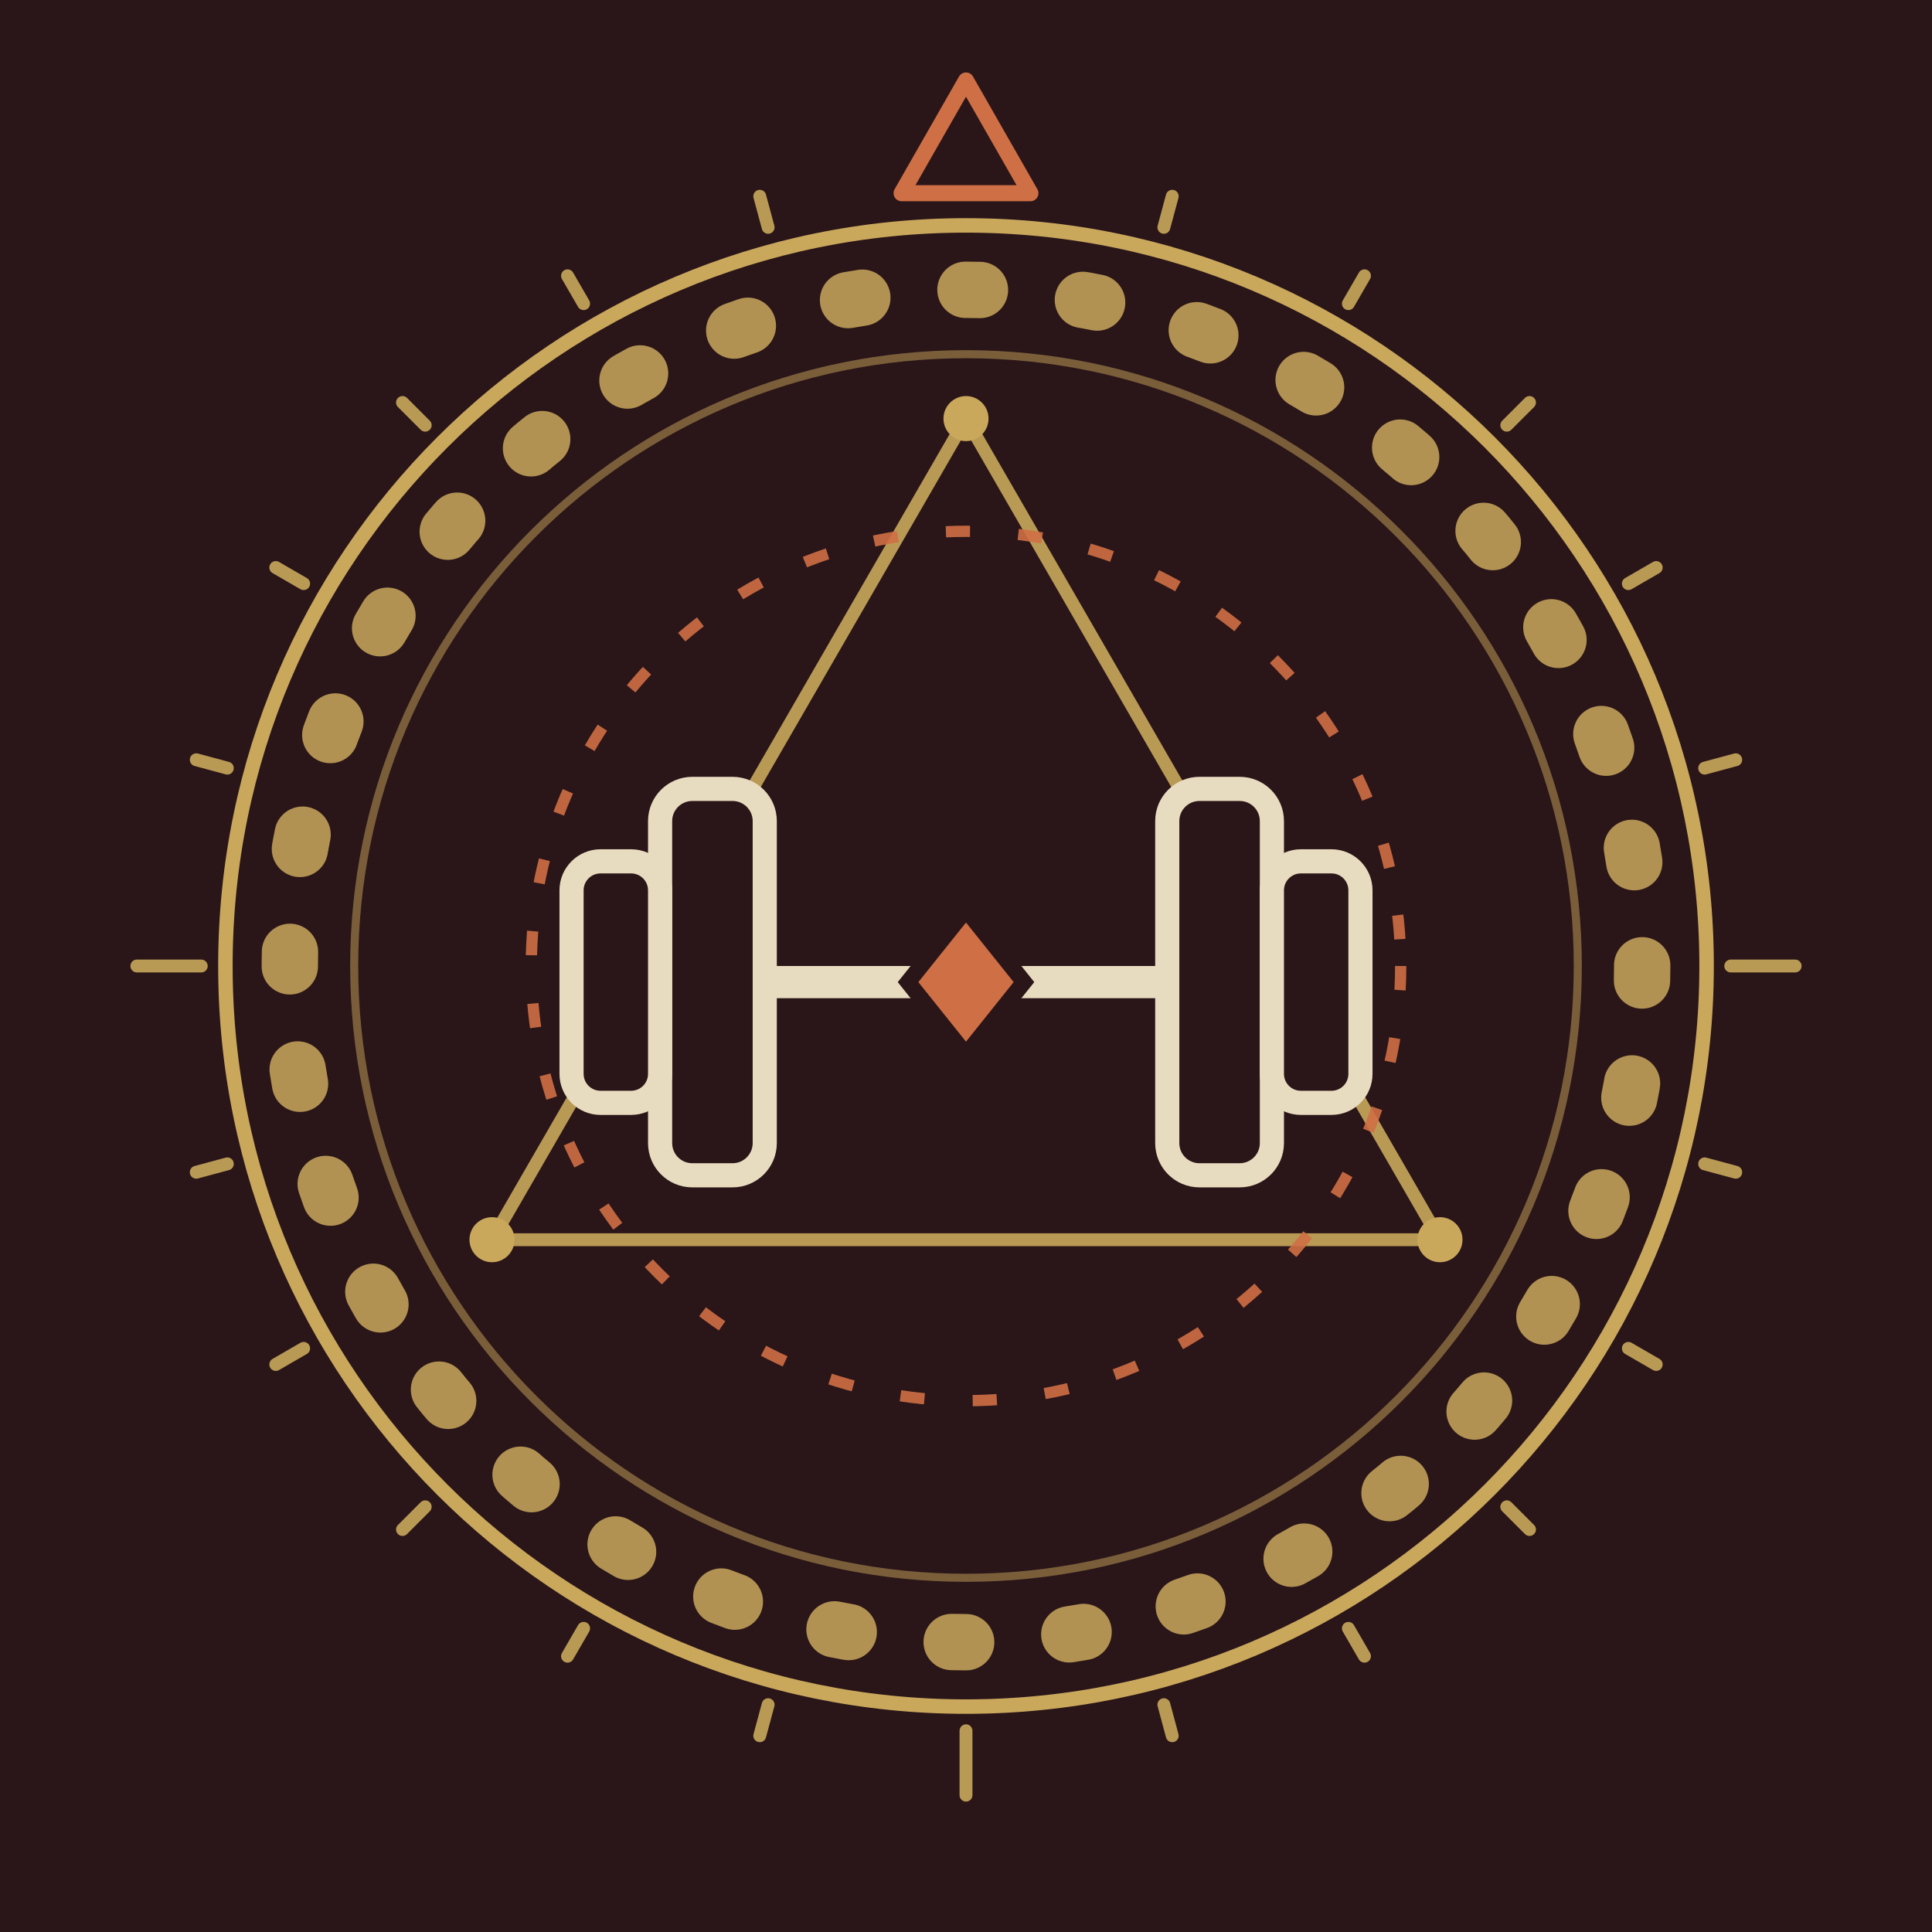
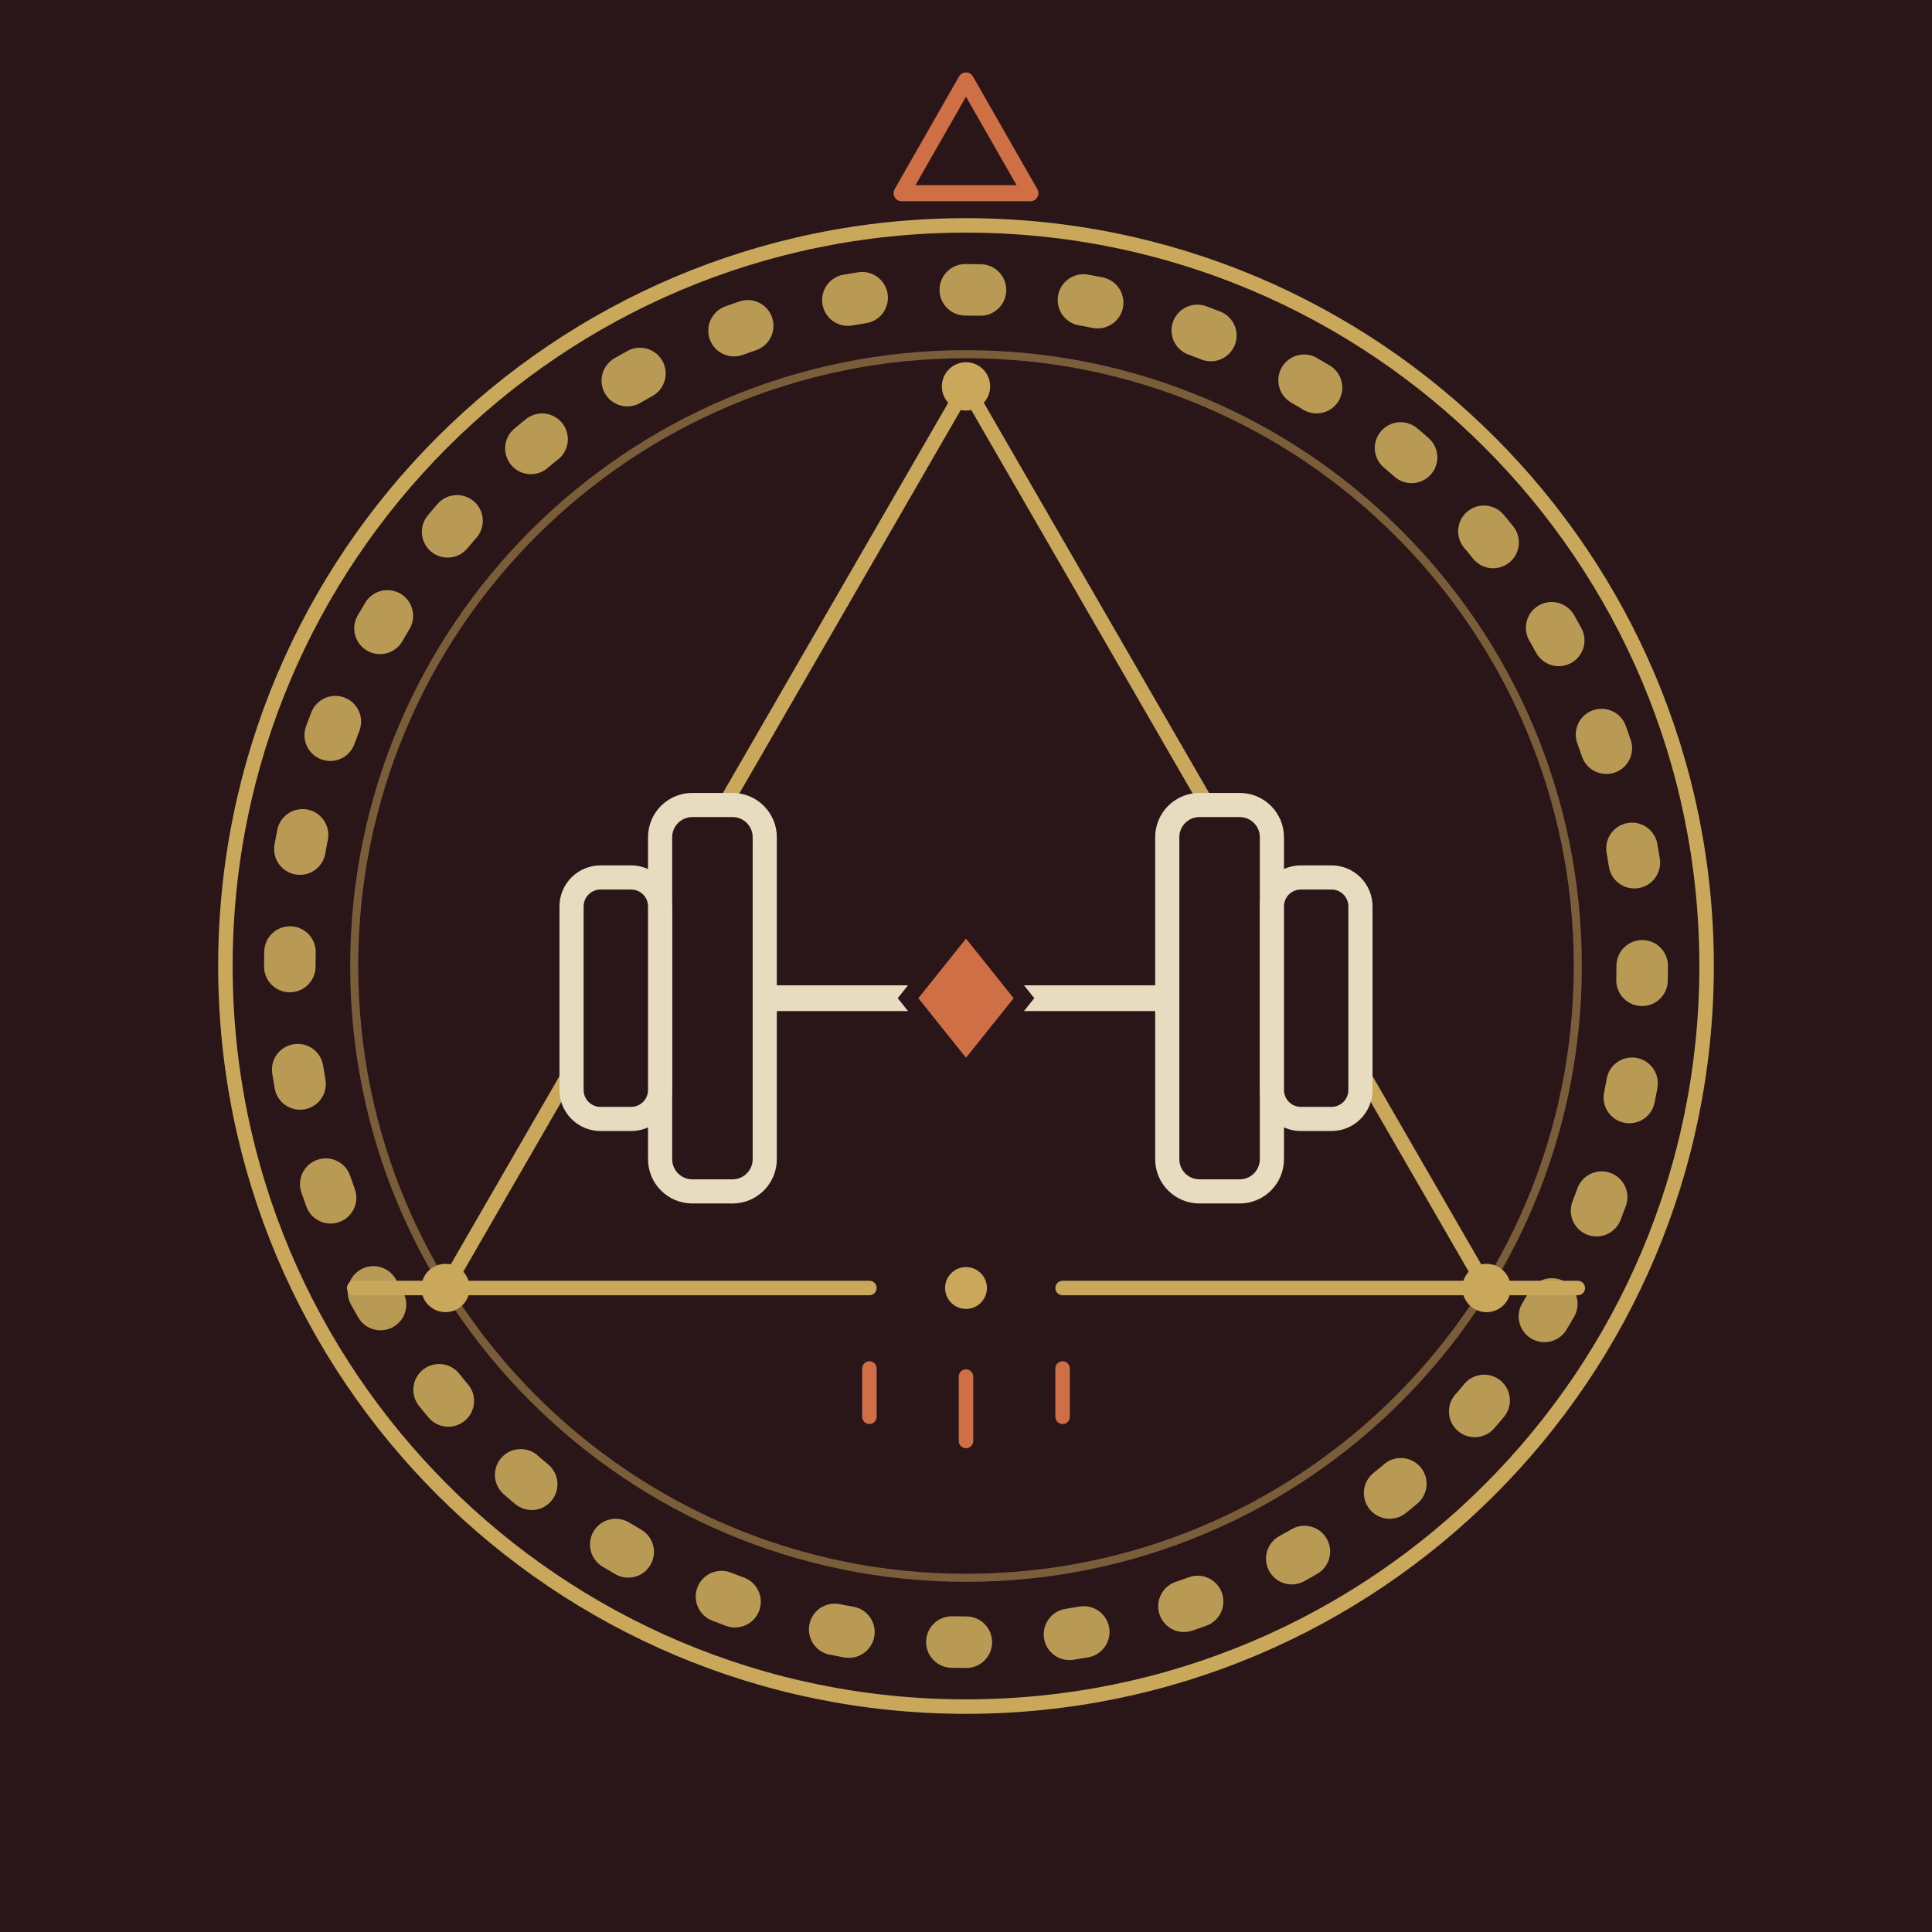
<svg xmlns="http://www.w3.org/2000/svg" width="1024" height="1024" viewBox="0 0 120 120">
  <rect x="0" y="0" width="120" height="120" fill="#2a1518" />
  <g fill="none" stroke="#c9a85c" stroke-linecap="round">
    <circle cx="60" cy="60" r="46" stroke-width=".9" />
-     <circle cx="60" cy="60" r="42" stroke-width="3.5" stroke-dasharray=".9 6.43" opacity=".85" />
    <circle cx="60" cy="60" r="38" stroke-width=".5" opacity=".5" />
-     <g stroke-width=".8" opacity=".9">
-       <path d="M72.29 14.12 L72.81 12.19" />
-       <path d="M83.75 18.86 L84.75 17.13" />
-       <path d="M93.59 26.41 L95.00 25.00" />
-       <path d="M101.14 36.25 L102.87 35.25" />
-       <path d="M105.88 47.71 L107.81 47.19" />
-       <path d="M107.50 60.00 L111.50 60.00" />
-       <path d="M105.88 72.29 L107.81 72.81" />
-       <path d="M101.14 83.75 L102.87 84.75" />
-       <path d="M93.59 93.59 L95.00 95.00" />
-       <path d="M83.75 101.14 L84.75 102.87" />
-       <path d="M72.29 105.88 L72.81 107.81" />
-       <path d="M60.00 107.50 L60.00 111.50" />
-       <path d="M47.71 105.88 L47.19 107.81" />
-       <path d="M36.25 101.14 L35.25 102.87" />
-       <path d="M26.41 93.59 L25.00 95.00" />
-       <path d="M18.86 83.75 L17.13 84.75" />
-       <path d="M14.12 72.29 L12.19 72.81" />
-       <path d="M12.50 60.00 L8.50 60.00" />
-       <path d="M14.12 47.71 L12.19 47.19" />
-       <path d="M18.86 36.25 L17.13 35.25" />
-       <path d="M26.41 26.41 L25.00 25.00" />
-       <path d="M36.25 18.86 L35.25 17.13" />
-       <path d="M47.71 14.12 L47.19 12.19" />
-     </g>
-     <polygon points="60.00,26.00 89.44,77.00 30.56,77.00" stroke-width=".8" stroke-linejoin="round" opacity=".9" />
+   </g>
+   <circle cx="60" cy="60" r="42" fill="none" stroke="#c9a85c" stroke-width="3.2" stroke-linecap="round" stroke-dasharray=".9 6.430" opacity=".9" transform="rotate(-90 60 60)" />
+   <g fill="none" stroke="#c9a85c" stroke-width=".9" stroke-linecap="round">
+     <path d="M60 24 L27.67 80 M60 24 L92.33 80 M22 80 H54 M66 80 H98" />
+   </g>
+   <g>
+     <circle cx="60.00" cy="24.00" r="1.5" fill="#c9a85c" />
+     <circle cx="27.67" cy="80.00" r="1.5" fill="#c9a85c" />
+     <circle cx="92.33" cy="80.00" r="1.5" fill="#c9a85c" />
+     <circle cx="60.00" cy="80.00" r="1.3" fill="#c9a85c" />
  </g>
  <g id="marker">
    <path d="M60 5 L64 12 H56 Z" fill="none" stroke="#cf6f45" stroke-width="1" stroke-linejoin="round" />
  </g>
-   <circle cx="60" cy="60" r="27" fill="none" stroke="#cf6f45" stroke-width=".7" stroke-dasharray="1.5 3" opacity=".9" />
-   <g fill="#c9a85c">
-     <circle cx="60.00" cy="26.00" r="1.4" />
-     <circle cx="89.44" cy="77.00" r="1.4" />
-     <circle cx="30.56" cy="77.00" r="1.4" />
+   <g transform="translate(0 1)">
+     <g fill="none" stroke="#e8dcc0" stroke-width="1.5" stroke-linecap="round" stroke-linejoin="round">
+       <path d="M47 61 H73" stroke-width="1.6" />
+       <rect x="41" y="49" width="6.5" height="24" rx="2" fill="#2a1518" />
+       <rect x="72.5" y="49" width="6.5" height="24" rx="2" fill="#2a1518" />
+       <rect x="35.5" y="53.5" width="5.5" height="15" rx="1.8" fill="#2a1518" />
+       <rect x="79" y="53.5" width="5.5" height="15" rx="1.8" fill="#2a1518" />
+     </g>
+     <path d="M60 56.5 L63.6 61 L60 65.5 L56.4 61 Z" fill="#cf6f45" stroke="#2a1518" stroke-width="1" />
  </g>
-   <g fill="none" stroke="#e8dcc0" stroke-width="1.5" stroke-linecap="round" stroke-linejoin="round">
-     <path d="M47 61 H73" stroke-width="2" />
-     <rect x="41" y="49" width="6.5" height="24" rx="2" fill="#2a1518" />
-     <rect x="72.5" y="49" width="6.5" height="24" rx="2" fill="#2a1518" />
-     <rect x="35.5" y="53.5" width="5.5" height="15" rx="1.8" fill="#2a1518" />
-     <rect x="79" y="53.5" width="5.5" height="15" rx="1.8" fill="#2a1518" />
+   <g fill="none" stroke="#cf6f45" stroke-width=".9" stroke-linecap="round">
+     <path d="M54 85 V88 M60 85.5 V89.5 M66 85 V88" />
  </g>
-   <path d="M60 56.5 L63.6 61 L60 65.5 L56.4 61 Z" fill="#cf6f45" stroke="#2a1518" stroke-width="1" />
</svg>
